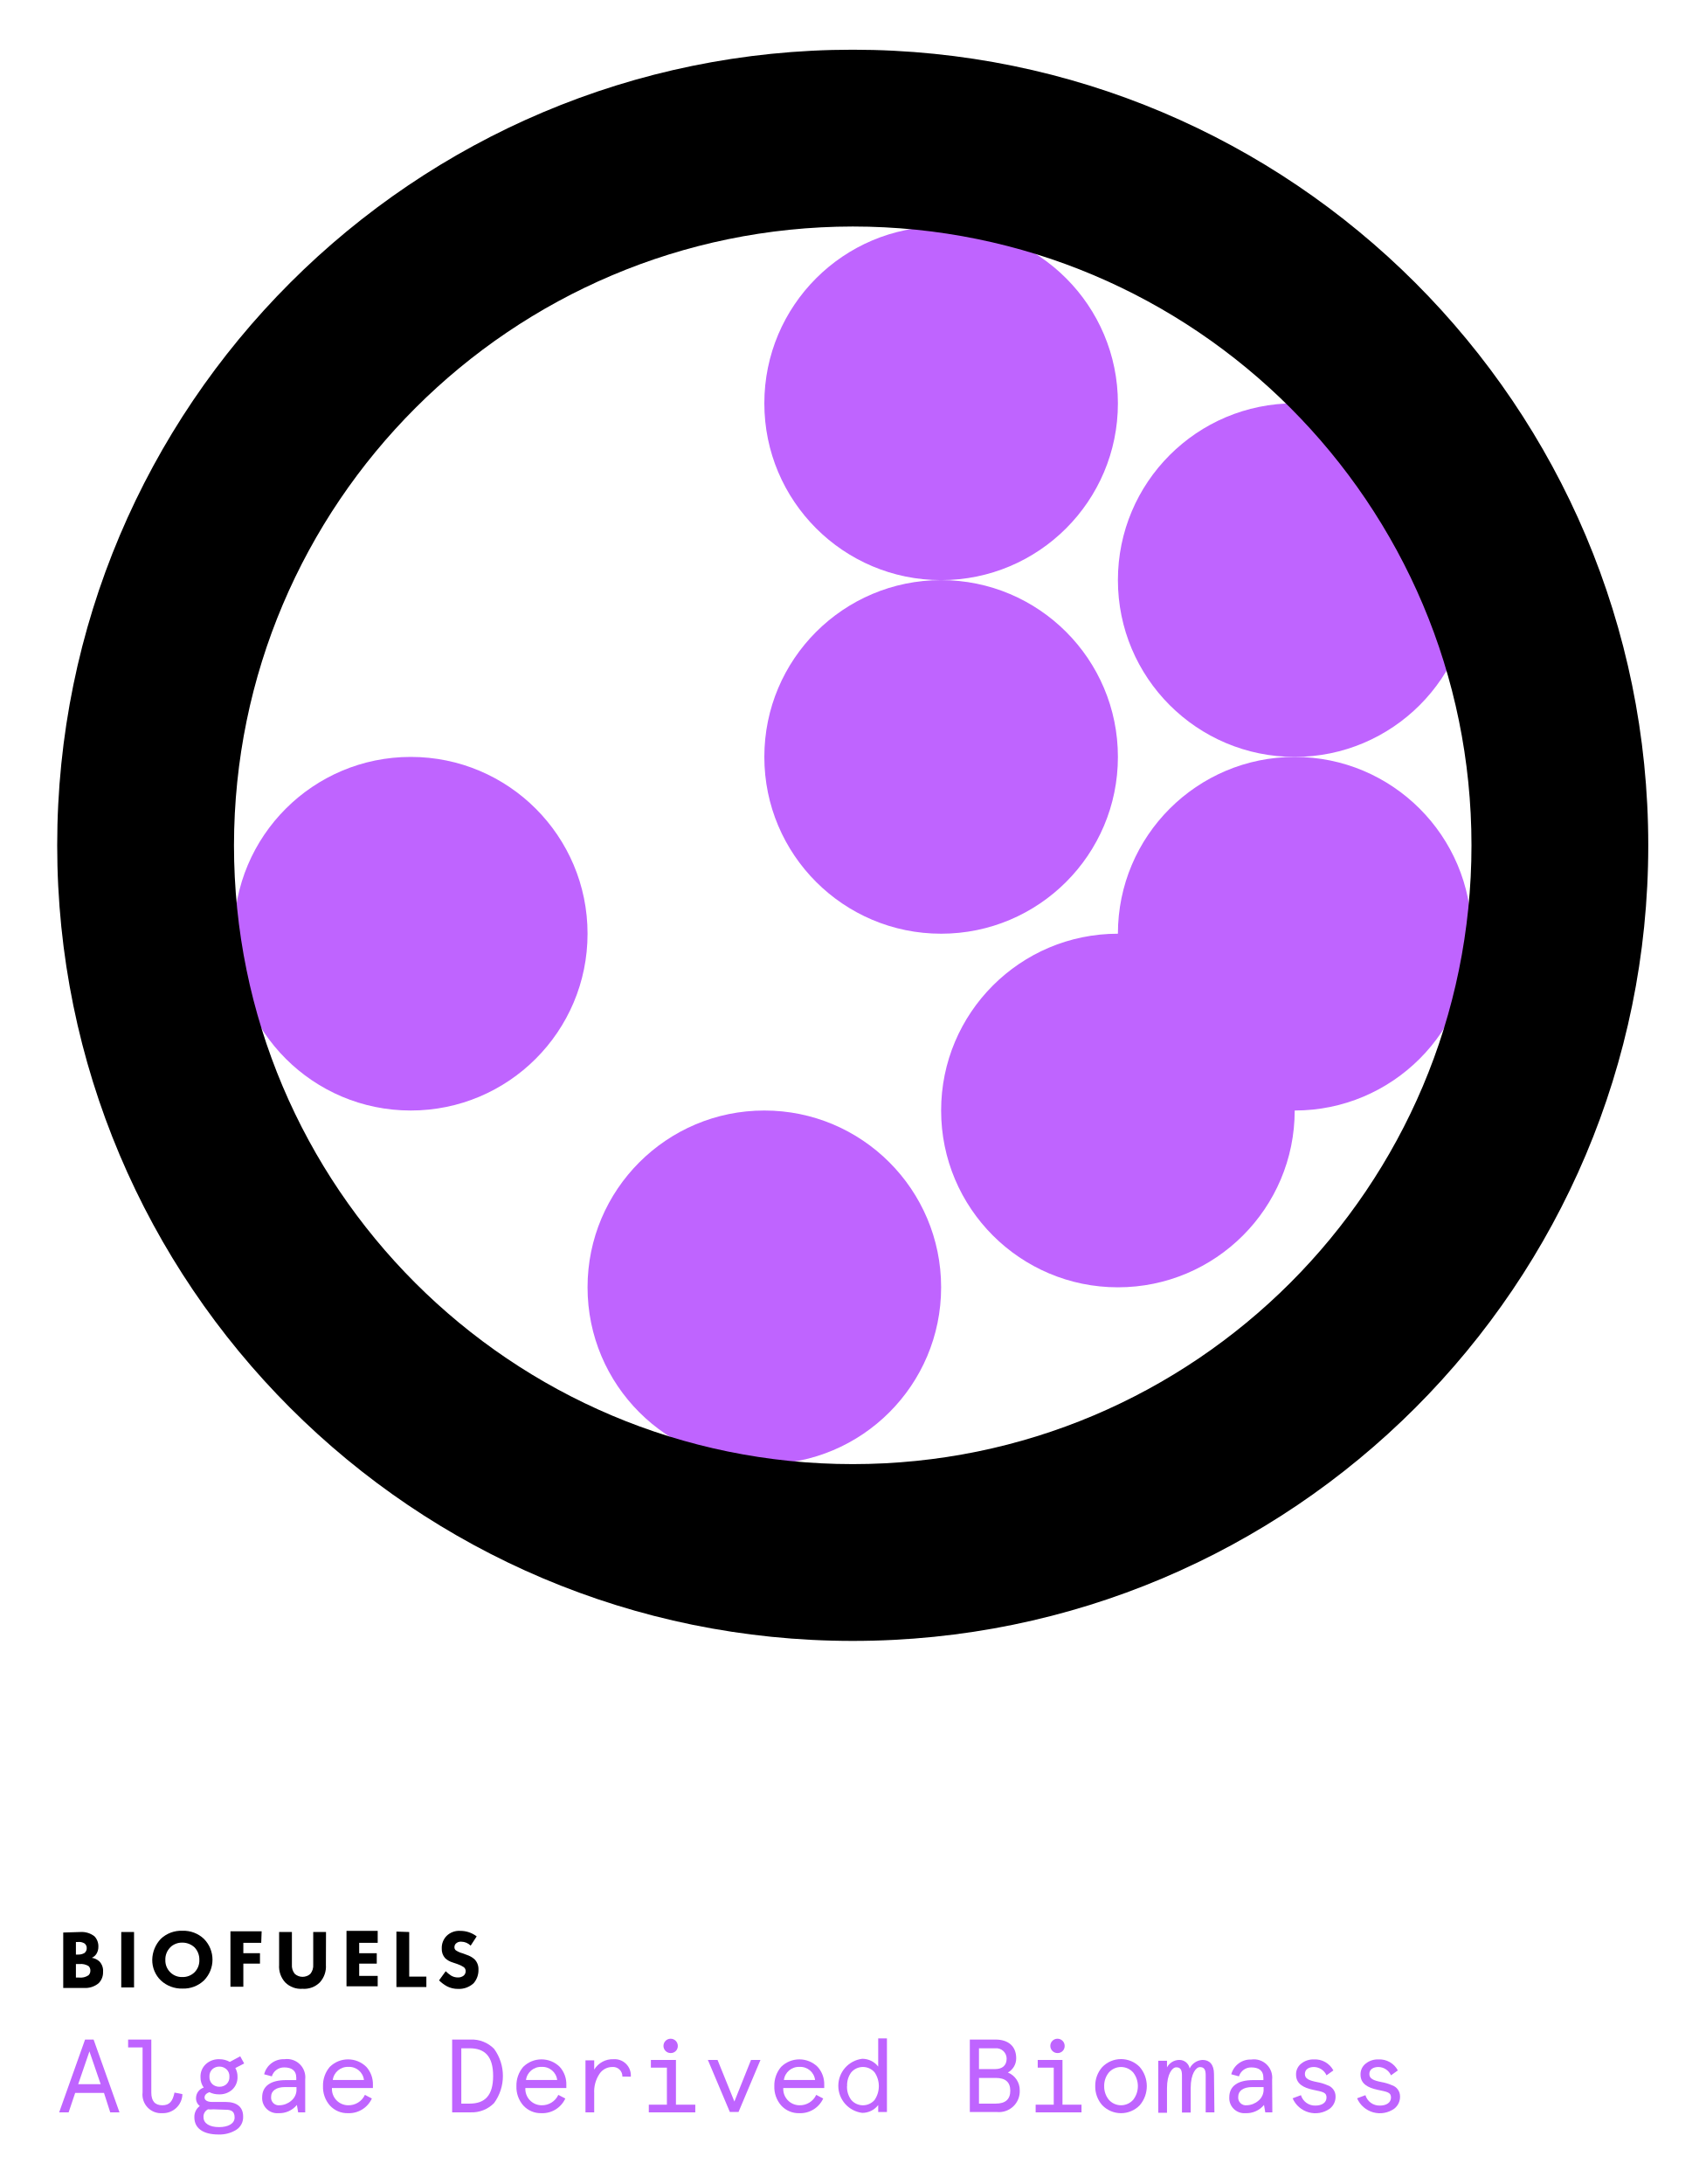
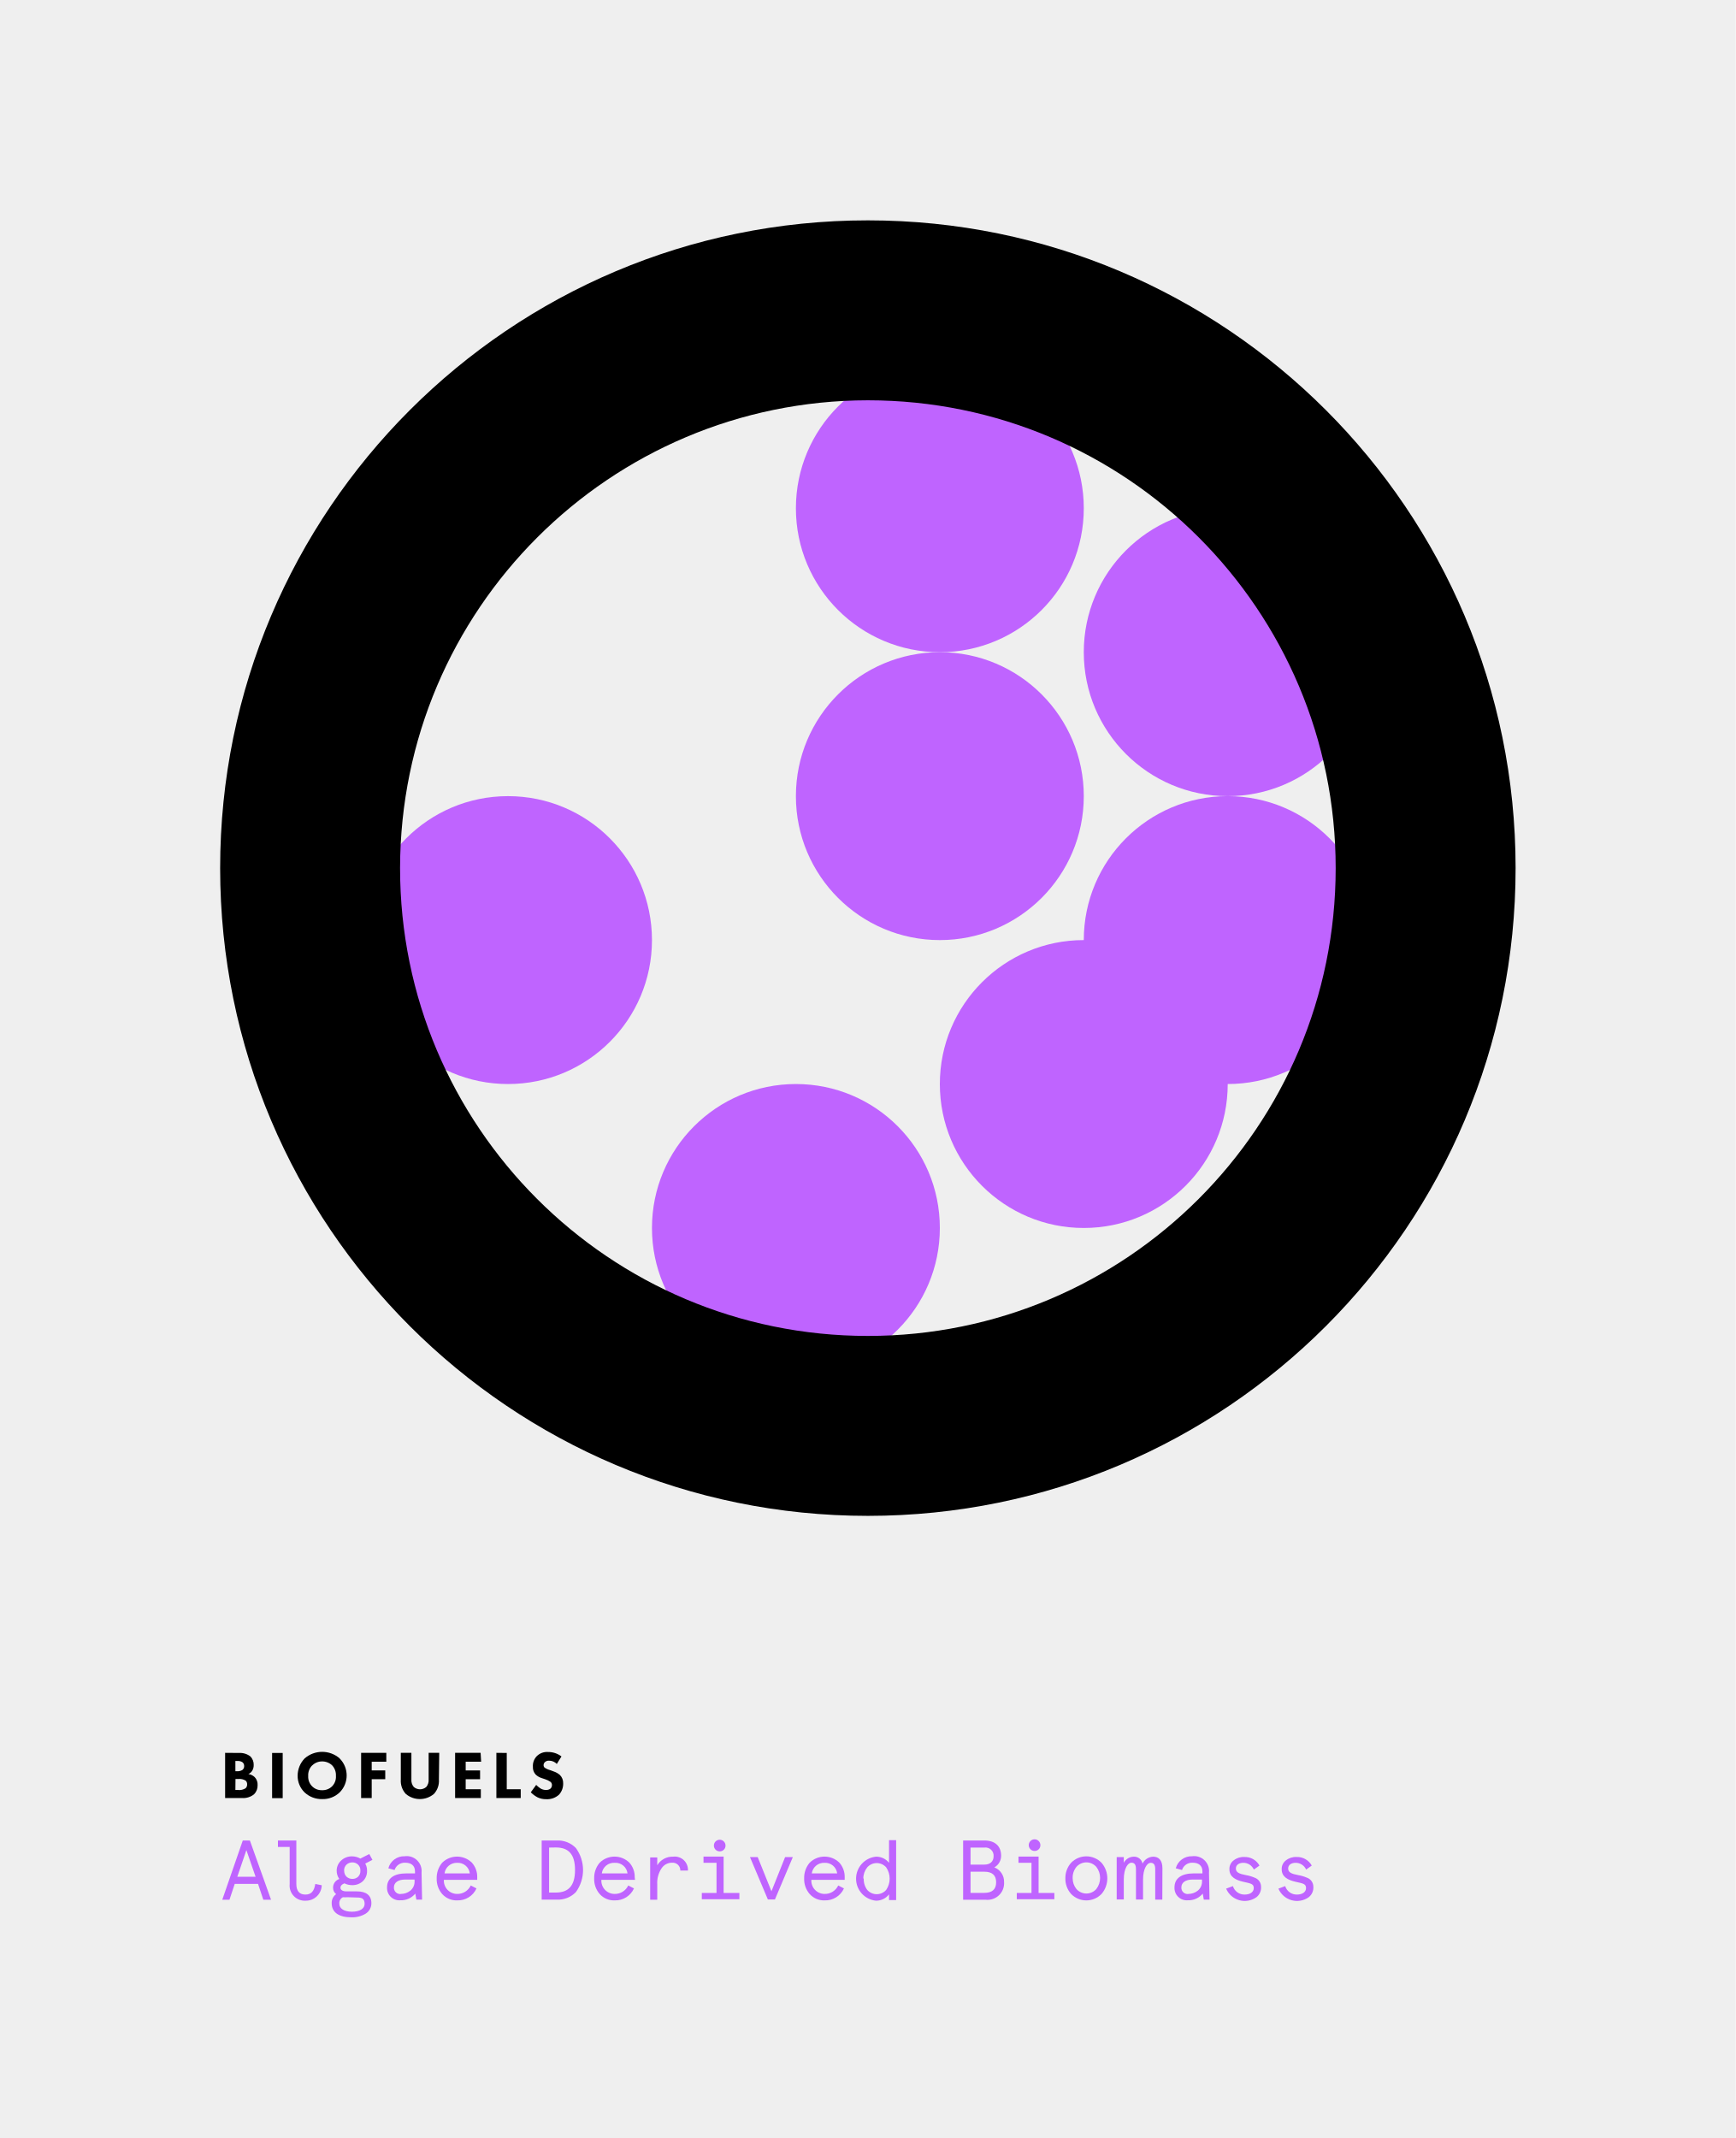
- <svg xmlns="http://www.w3.org/2000/svg" id="Layer_1" data-name="Layer 1" viewBox="0 0 164 210">
+ <svg xmlns="http://www.w3.org/2000/svg" viewBox="0 0 164 202">
  <defs>
-     <style>.cls-1{fill:#bf64ff;}</style>
+     <style>.cls-1{fill:#efefef;}.cls-2{fill:#bf64ff;}</style>
  </defs>
-   <circle class="cls-1" cx="124.5" cy="55.78" r="17" />
-   <circle class="cls-1" cx="90.5" cy="38.78" r="17" />
-   <circle class="cls-1" cx="90.5" cy="72.78" r="17" />
-   <circle class="cls-1" cx="73.5" cy="123.78" r="17" />
-   <circle class="cls-1" cx="39.5" cy="89.78" r="17" />
-   <path class="cls-1" d="M124.5,72.78a17,17,0,0,0-17,17,17,17,0,1,0,17,17,17,17,0,0,0,0-34Z" />
-   <path d="M82,21.78a59.5,59.5,0,1,1-59.5,59.5A59.57,59.57,0,0,1,82,21.78m0-17a76.5,76.5,0,1,0,76.5,76.5A76.5,76.5,0,0,0,82,4.78Z" />
-   <path d="M7.72,185.77a2,2,0,0,1,1.36.41,1.38,1.38,0,0,1,.38,1,1.26,1.26,0,0,1-.18.68,1,1,0,0,1-.45.39,1.38,1.38,0,0,1,.74.36,1.3,1.3,0,0,1,.34,1,1.46,1.46,0,0,1-.42,1.08,2,2,0,0,1-1.41.46h-2v-5.33Zm-.42,2.17h.2a1.15,1.15,0,0,0,.62-.15.57.57,0,0,0,.22-.47.54.54,0,0,0-.21-.45,1,1,0,0,0-.64-.14H7.3Zm0,2.21h.3a1.35,1.35,0,0,0,.91-.22.59.59,0,0,0,.18-.45.57.57,0,0,0-.17-.43,1.38,1.38,0,0,0-.88-.2H7.3Z" />
-   <path d="M12.89,185.77v5.33H11.66v-5.33Z" />
-   <path d="M19.61,186.43a2.84,2.84,0,0,1,0,4,2.85,2.85,0,0,1-2.06.78,2.94,2.94,0,0,1-2.08-.78,2.72,2.72,0,0,1-.83-2,3,3,0,0,1,.82-2,2.86,2.86,0,0,1,2.09-.78A2.85,2.85,0,0,1,19.61,186.43Zm-3.24.82a1.63,1.63,0,0,0-.47,1.21,1.59,1.59,0,0,0,.49,1.2,1.57,1.57,0,0,0,1.14.44,1.61,1.61,0,0,0,1.18-.46,1.6,1.6,0,0,0,.46-1.19,1.68,1.68,0,0,0-.46-1.2,1.71,1.71,0,0,0-1.17-.46A1.63,1.63,0,0,0,16.37,187.24Z" />
-   <path d="M25.12,186.81H23.4v1H25v1H23.4v2.22H22.16v-5.33h3Z" />
-   <path d="M31.34,188.93a2.26,2.26,0,0,1-.59,1.69,2.13,2.13,0,0,1-1.66.61,2.13,2.13,0,0,1-1.66-.61,2.26,2.26,0,0,1-.59-1.69v-3.16h1.23v3.13a1.26,1.26,0,0,0,.28.9,1.13,1.13,0,0,0,1.49,0,1.26,1.26,0,0,0,.28-.9v-3.13h1.23Z" />
-   <path d="M36.32,186.81H34.54v1h1.69v1H34.54v1.18h1.78v1h-3v-5.33h3Z" />
-   <path d="M39.35,185.77v4.29H41v1H38.12v-5.33Z" />
-   <path d="M45.26,187.08a1.3,1.3,0,0,0-.9-.38.67.67,0,0,0-.52.18.48.48,0,0,0-.14.34.37.37,0,0,0,.12.3,2.13,2.13,0,0,0,.67.3l.4.15a2.14,2.14,0,0,1,.73.41,1.33,1.33,0,0,1,.39,1,1.91,1.91,0,0,1-.47,1.32,2.07,2.07,0,0,1-1.51.54A2.26,2.26,0,0,1,43,191a3.39,3.39,0,0,1-.78-.58l.64-.88a3.36,3.36,0,0,0,.5.41,1.24,1.24,0,0,0,.67.19.85.85,0,0,0,.56-.18.55.55,0,0,0,.19-.43.47.47,0,0,0-.18-.38,2.59,2.59,0,0,0-.62-.3l-.44-.15a1.8,1.8,0,0,1-.74-.42,1.31,1.31,0,0,1-.32-.93,1.64,1.64,0,0,1,.46-1.2,1.72,1.72,0,0,1,1.32-.49,2.58,2.58,0,0,1,1.58.53Z" />
-   <path class="cls-1" d="M8.18,196.11H9l2.49,7H10.6L10,201.24H7.23l-.63,1.87H5.69Zm.42,1.14L7.52,200.4H9.68Z" />
-   <path class="cls-1" d="M13.71,196.87H12.32v-.76h2.23v5.1c0,.81.35,1.22,1.06,1.22s1-.41,1.17-1.22l.76.15a1.87,1.87,0,0,1-1.93,1.83,1.79,1.79,0,0,1-1.9-2Z" />
-   <path class="cls-1" d="M19.82,198.45A1.83,1.83,0,0,1,21.1,198a2,2,0,0,1,1,.26l1-.54.38.69-.85.44a1.64,1.64,0,0,1,.21.84,1.61,1.61,0,0,1-.5,1.23,1.8,1.8,0,0,1-1.28.46,2,2,0,0,1-.93-.21c-.31.12-.46.29-.46.52s.24.42.71.42h1.31c1.08,0,1.69.48,1.69,1.39a1.44,1.44,0,0,1-.69,1.31,3.07,3.07,0,0,1-1.67.43c-1.47,0-2.33-.58-2.33-1.66a1.29,1.29,0,0,1,.52-1.08.92.92,0,0,1-.36-.77,1.06,1.06,0,0,1,.74-1,1.66,1.66,0,0,1-.31-1A1.61,1.61,0,0,1,19.82,198.45Zm.7,4.37a2.56,2.56,0,0,1-.52,0,.78.78,0,0,0-.43.76c0,.59.58.95,1.49.95s1.5-.35,1.5-.92-.28-.75-.85-.75Zm-.38-3.14a.94.94,0,0,0,.27.71,1,1,0,0,0,.69.26,1,1,0,0,0,.68-.25.91.91,0,0,0,.28-.72.89.89,0,0,0-.28-.71,1,1,0,0,0-.68-.26,1,1,0,0,0-.69.26A.93.93,0,0,0,20.14,199.68Z" />
-   <path class="cls-1" d="M29.35,203.11h-.68l-.12-.71a2.19,2.19,0,0,1-1.78.79,1.45,1.45,0,0,1-1.56-1.53c0-1.09.85-1.65,2.28-1.65h1v-.22c0-.73-.48-1-1.16-1a1.22,1.22,0,0,0-1.19.86l-.74-.2A1.92,1.92,0,0,1,27.35,198a1.76,1.76,0,0,1,2,1.94Zm-2.45-.68A1.79,1.79,0,0,0,28,202a1.37,1.37,0,0,0,.51-1.16v-.16h-1.1c-.85,0-1.34.36-1.34.93A.74.74,0,0,0,26.9,202.43Z" />
-   <path class="cls-1" d="M35.86,200.77H31.92a1.57,1.57,0,0,0,1.55,1.66,1.73,1.73,0,0,0,1.62-1l.67.35a2.42,2.42,0,0,1-2.29,1.41,2.27,2.27,0,0,1-1.75-.74,2.68,2.68,0,0,1-.66-1.86,2.75,2.75,0,0,1,.65-1.85,2.5,2.5,0,0,1,3.52,0,2.48,2.48,0,0,1,.63,1.73ZM32,200h3a1.43,1.43,0,0,0-1.5-1.26A1.45,1.45,0,0,0,32,200Z" />
-   <path class="cls-1" d="M43.48,196.11h1.77a3,3,0,0,1,2.26.89,4.43,4.43,0,0,1,0,5.22,3,3,0,0,1-2.26.89H43.48Zm.88.84v5.32h.8c1.47,0,2.26-.78,2.26-2.66s-.79-2.66-2.26-2.66Z" />
-   <path class="cls-1" d="M54.46,200.77H50.52a1.57,1.57,0,0,0,1.55,1.66,1.73,1.73,0,0,0,1.62-1l.67.35a2.42,2.42,0,0,1-2.29,1.41,2.27,2.27,0,0,1-1.75-.74,2.68,2.68,0,0,1-.66-1.86,2.75,2.75,0,0,1,.65-1.85,2.5,2.5,0,0,1,3.52,0,2.48,2.48,0,0,1,.63,1.73ZM50.58,200h3a1.43,1.43,0,0,0-1.5-1.26A1.45,1.45,0,0,0,50.58,200Z" />
-   <path class="cls-1" d="M59.85,199.67a.9.9,0,0,0-1-.92,1.47,1.47,0,0,0-1.21.67,3.06,3.06,0,0,0-.5,1.87v1.82h-.84v-5h.84V199A2.08,2.08,0,0,1,59,198a1.56,1.56,0,0,1,1.66,1.68Z" />
-   <path class="cls-1" d="M62.59,198.81v-.74H65v4.3h1.86v.74H62.39v-.74h1.74v-3.56Zm1.9-2.78a.69.69,0,0,1,.69.7.67.67,0,0,1-.69.68.69.69,0,0,1,0-1.38Z" />
-   <path class="cls-1" d="M72.22,198.07h.91l-2.11,5h-.84l-2.11-5H69l1.62,4Z" />
-   <path class="cls-1" d="M79.26,200.77H75.32a1.57,1.57,0,0,0,1.55,1.66,1.73,1.73,0,0,0,1.62-1l.67.35a2.42,2.42,0,0,1-2.29,1.41,2.27,2.27,0,0,1-1.75-.74,2.68,2.68,0,0,1-.66-1.86,2.75,2.75,0,0,1,.65-1.85,2.5,2.5,0,0,1,3.52,0,2.48,2.48,0,0,1,.63,1.73ZM75.38,200h3a1.43,1.43,0,0,0-1.5-1.26A1.45,1.45,0,0,0,75.38,200Z" />
-   <path class="cls-1" d="M84.45,198.71V196h.84v7.08h-.84v-.67a1.92,1.92,0,0,1-1.54.75,2.62,2.62,0,0,1,0-5.2A1.93,1.93,0,0,1,84.45,198.71Zm-3,1.88a2.07,2.07,0,0,0,.41,1.33,1.48,1.48,0,0,0,2.24,0,2.36,2.36,0,0,0,0-2.66,1.48,1.48,0,0,0-2.24,0A2.07,2.07,0,0,0,81.46,200.59Z" />
-   <path class="cls-1" d="M93.26,196.11h2.46c1.25,0,2,.65,2,1.8a1.55,1.55,0,0,1-.8,1.37A1.82,1.82,0,0,1,98.06,201a2,2,0,0,1-2.18,2.08H93.26Zm.88.84v2H95.7c.68,0,1.1-.35,1.1-1a1,1,0,0,0-1.1-1Zm0,2.85v2.47h1.61c.93,0,1.4-.41,1.4-1.24s-.47-1.23-1.4-1.23Z" />
-   <path class="cls-1" d="M99.79,198.81v-.74h2.38v4.3H104v.74H99.59v-.74h1.74v-3.56Zm1.9-2.78a.69.69,0,0,1,.69.7.67.67,0,0,1-.69.68.69.69,0,0,1,0-1.38Z" />
-   <path class="cls-1" d="M105.32,200.59a2.68,2.68,0,0,1,.68-1.84,2.51,2.51,0,0,1,3.6,0,2.83,2.83,0,0,1,0,3.68,2.51,2.51,0,0,1-3.6,0A2.68,2.68,0,0,1,105.32,200.59Zm.86,0a2,2,0,0,0,.44,1.3,1.56,1.56,0,0,0,2.36,0,2.14,2.14,0,0,0,0-2.6,1.56,1.56,0,0,0-2.36,0A2,2,0,0,0,106.18,200.59Z" />
-   <path class="cls-1" d="M116.78,203.11h-.84v-3.58c0-.55-.16-.77-.55-.77s-.89.65-.89,2v2.37h-.84v-3.58c0-.55-.16-.77-.55-.77s-.89.65-.89,2v2.37h-.84v-5h.84v.64a1.34,1.34,0,0,1,1.18-.72,1,1,0,0,1,1,.82,1.45,1.45,0,0,1,1.24-.82c.67,0,1.1.44,1.1,1.36Z" />
-   <path class="cls-1" d="M122.35,203.11h-.68l-.12-.71a2.19,2.19,0,0,1-1.78.79,1.45,1.45,0,0,1-1.56-1.53c0-1.09.85-1.65,2.28-1.65h1v-.22c0-.73-.48-1-1.16-1a1.22,1.22,0,0,0-1.19.86l-.74-.2a1.92,1.92,0,0,1,1.93-1.42,1.76,1.76,0,0,1,2,1.94Zm-2.45-.68A1.79,1.79,0,0,0,121,202a1.37,1.37,0,0,0,.51-1.16v-.16h-1.1c-.85,0-1.34.36-1.34.93A.74.74,0,0,0,119.9,202.43Z" />
-   <path class="cls-1" d="M128.22,199.08l-.66.47a1.35,1.35,0,0,0-1.21-.8c-.48,0-.87.22-.87.67s.37.62,1.17.78a4.48,4.48,0,0,1,1,.3,1.12,1.12,0,0,1,.78,1.07,1.44,1.44,0,0,1-.56,1.19,2.39,2.39,0,0,1-3.57-1l.8-.3a1.41,1.41,0,0,0,1.39,1c.61,0,1.07-.27,1.07-.78s-.38-.54-1.3-.74-1.63-.57-1.63-1.46a1.3,1.3,0,0,1,.5-1.06,1.86,1.86,0,0,1,1.22-.4A2,2,0,0,1,128.22,199.08Z" />
-   <path class="cls-1" d="M134.42,199.08l-.66.47a1.35,1.35,0,0,0-1.21-.8c-.48,0-.87.22-.87.67s.37.62,1.17.78a4.48,4.48,0,0,1,1,.3,1.12,1.12,0,0,1,.78,1.07,1.44,1.44,0,0,1-.56,1.19,2.39,2.39,0,0,1-3.57-1l.8-.3a1.41,1.41,0,0,0,1.39,1c.61,0,1.07-.27,1.07-.78s-.38-.54-1.3-.74-1.63-.57-1.63-1.46a1.3,1.3,0,0,1,.5-1.06,1.86,1.86,0,0,1,1.22-.4A2,2,0,0,1,134.42,199.08Z" />
+   <g id="bg">
+     <rect class="cls-1" width="164" height="202" />
+   </g>
+   <g id="Layer_1" data-name="Layer 1">
+     <circle class="cls-2" cx="116" cy="61.62" r="13.6" />
+     <circle class="cls-2" cx="88.8" cy="48.02" r="13.6" />
+     <circle class="cls-2" cx="88.8" cy="75.22" r="13.6" />
+     <circle class="cls-2" cx="75.2" cy="116.02" r="13.6" />
+     <circle class="cls-2" cx="48" cy="88.82" r="13.6" />
+     <path class="cls-2" d="M116,75.22a13.6,13.6,0,0,0-13.6,13.6,13.6,13.6,0,1,0,13.6,13.6,13.6,13.6,0,1,0,0-27.2Z" />
+     <path d="M82,37.82A44.2,44.2,0,1,1,37.8,82,44.25,44.25,0,0,1,82,37.82m0-17A61.2,61.2,0,1,0,143.2,82,61.2,61.2,0,0,0,82,20.82Z" />
+     <path d="M22.57,165.62a1.62,1.62,0,0,1,1.09.33,1.1,1.1,0,0,1,.31.81,1,1,0,0,1-.14.54.78.78,0,0,1-.36.31,1.11,1.11,0,0,1,.59.29,1,1,0,0,1,.28.76,1.17,1.17,0,0,1-.33.86,1.62,1.62,0,0,1-1.13.36H21.27v-4.27Zm-.33,1.73h.16a.92.92,0,0,0,.5-.12.45.45,0,0,0,.17-.38.44.44,0,0,0-.17-.36.82.82,0,0,0-.51-.11h-.15Zm0,1.77h.24a1.08,1.08,0,0,0,.73-.17.47.47,0,0,0,.14-.36.46.46,0,0,0-.13-.35,1.1,1.1,0,0,0-.7-.16h-.27Z" />
+     <path d="M26.71,165.62v4.27h-1v-4.27Z" />
+     <path d="M32.09,166.14a2.27,2.27,0,0,1,0,3.21,2.28,2.28,0,0,1-1.65.63,2.35,2.35,0,0,1-1.66-.63,2.18,2.18,0,0,1-.66-1.59,2.38,2.38,0,0,1,.66-1.62,2.52,2.52,0,0,1,3.32,0Zm-2.59.65a1.3,1.3,0,0,0-.38,1,1.27,1.27,0,0,0,.39,1,1.26,1.26,0,0,0,.91.35,1.29,1.29,0,0,0,.95-.36,1.28,1.28,0,0,0,.37-1,1.34,1.34,0,0,0-.37-1,1.37,1.37,0,0,0-.94-.36A1.31,1.31,0,0,0,29.5,166.8Z" />
+     <path d="M36.5,166.45H35.12v.82H36.4v.83H35.12v1.78h-1v-4.27H36.5Z" />
+     <path d="M41.47,168.14a1.81,1.81,0,0,1-.47,1.35,2.06,2.06,0,0,1-2.66,0,1.81,1.81,0,0,1-.47-1.35v-2.53h1v2.5a1,1,0,0,0,.22.72.9.9,0,0,0,1.19,0,1,1,0,0,0,.22-.72v-2.5h1Z" />
+     <path d="M45.46,166.45H44v.82h1.36v.83H44v.95h1.43v.83H43v-4.27h2.41Z" />
+     <path d="M47.88,165.62v3.43h1.32v.83H46.9v-4.27Z" />
+     <path d="M52.61,166.66a1,1,0,0,0-.72-.31.53.53,0,0,0-.42.15.38.38,0,0,0-.11.27.3.3,0,0,0,.1.24,1.71,1.71,0,0,0,.54.24l.32.12a1.71,1.71,0,0,1,.58.33,1.06,1.06,0,0,1,.31.79,1.53,1.53,0,0,1-.38,1.06,1.65,1.65,0,0,1-1.21.44,1.81,1.81,0,0,1-.84-.18,2.71,2.71,0,0,1-.63-.47l.51-.7a2.69,2.69,0,0,0,.4.33,1,1,0,0,0,.54.15A.68.68,0,0,0,52,169a.44.44,0,0,0,.15-.35.37.37,0,0,0-.15-.31,2.07,2.07,0,0,0-.5-.24L51.2,168a1.44,1.44,0,0,1-.59-.34,1,1,0,0,1-.26-.74,1.31,1.31,0,0,1,.37-1,1.37,1.37,0,0,1,1.06-.39,2.06,2.06,0,0,1,1.27.42Z" />
+     <path class="cls-2" d="M22.94,173.89h.67l2,5.6h-.73l-.5-1.5H22.18l-.5,1.5H21Zm.34.91-.86,2.52h1.73Z" />
+     <path class="cls-2" d="M27.37,174.5H26.26v-.61H28V178c0,.65.28,1,.85,1s.83-.33.94-1l.61.12a1.5,1.5,0,0,1-1.54,1.46A1.43,1.43,0,0,1,27.37,178Z" />
+     <path class="cls-2" d="M32.26,175.76a1.46,1.46,0,0,1,1-.37,1.58,1.58,0,0,1,.79.21l.84-.43.3.55-.68.35a1.31,1.31,0,0,1,.17.67,1.29,1.29,0,0,1-.4,1,1.44,1.44,0,0,1-1,.37,1.6,1.6,0,0,1-.74-.17c-.25.1-.37.23-.37.42s.19.34.57.34h1c.86,0,1.35.38,1.35,1.11a1.15,1.15,0,0,1-.55,1,2.46,2.46,0,0,1-1.34.34c-1.17,0-1.86-.46-1.86-1.33a1,1,0,0,1,.42-.86.74.74,0,0,1-.29-.62.85.85,0,0,1,.59-.81,1.33,1.33,0,0,1-.25-.82A1.29,1.29,0,0,1,32.26,175.76Zm.56,3.49a2.05,2.05,0,0,1-.42,0,.62.62,0,0,0-.34.61c0,.47.46.76,1.19.76s1.2-.28,1.2-.74-.22-.6-.68-.6Zm-.3-2.51a.75.75,0,0,0,.22.57.8.8,0,0,0,.55.21.76.76,0,0,0,.54-.2.73.73,0,0,0,.22-.58.71.71,0,0,0-.22-.57.77.77,0,0,0-.54-.21.8.8,0,0,0-.55.21A.75.75,0,0,0,32.51,176.74Z" />
+     <path class="cls-2" d="M39.88,179.48h-.54l-.1-.57a1.75,1.75,0,0,1-1.42.63,1.16,1.16,0,0,1-1.25-1.22c0-.87.68-1.32,1.82-1.32h.82v-.18c0-.58-.38-.83-.93-.83a1,1,0,0,0-1,.69l-.59-.16a1.54,1.54,0,0,1,1.54-1.14,1.41,1.41,0,0,1,1.6,1.55Zm-2-.54a1.43,1.43,0,0,0,.88-.3,1.1,1.1,0,0,0,.41-.93v-.13h-.88c-.68,0-1.07.29-1.07.74A.59.59,0,0,0,37.92,178.94Z" />
+     <path class="cls-2" d="M45.09,177.61H41.94a1.25,1.25,0,0,0,1.24,1.33,1.39,1.39,0,0,0,1.3-.8l.54.28a1.93,1.93,0,0,1-1.83,1.13,1.81,1.81,0,0,1-1.4-.59,2.14,2.14,0,0,1-.53-1.49,2.2,2.2,0,0,1,.52-1.48,2,2,0,0,1,2.81,0,2,2,0,0,1,.5,1.38ZM42,177h2.39a1.14,1.14,0,0,0-1.2-1A1.16,1.16,0,0,0,42,177Z" />
+     <path class="cls-2" d="M51.18,173.89H52.6a2.37,2.37,0,0,1,1.81.71,3.54,3.54,0,0,1,0,4.17,2.37,2.37,0,0,1-1.81.71H51.18Zm.7.67v4.25h.64c1.17,0,1.81-.62,1.81-2.13s-.63-2.13-1.81-2.13Z" />
+     <path class="cls-2" d="M60,177.61H56.82a1.25,1.25,0,0,0,1.24,1.33,1.39,1.39,0,0,0,1.3-.8l.54.28a1.93,1.93,0,0,1-1.83,1.13,1.81,1.81,0,0,1-1.4-.59,2.14,2.14,0,0,1-.53-1.49,2.2,2.2,0,0,1,.52-1.48,2,2,0,0,1,2.81,0,2,2,0,0,1,.5,1.38Zm-3.1-.61h2.39a1.14,1.14,0,0,0-1.2-1A1.16,1.16,0,0,0,56.86,177Z" />
+     <path class="cls-2" d="M64.28,176.73a.72.72,0,0,0-.78-.74,1.17,1.17,0,0,0-1,.54,2.45,2.45,0,0,0-.4,1.5v1.46h-.67v-4h.67v.74a1.67,1.67,0,0,1,1.49-.81A1.25,1.25,0,0,1,65,176.73Z" />
+     <path class="cls-2" d="M66.47,176v-.59h1.9v3.44h1.49v.59H66.31v-.59H67.7V176ZM68,173.82a.55.55,0,0,1,.55.56.54.54,0,0,1-.55.54.55.55,0,0,1,0-1.1Z" />
+     <path class="cls-2" d="M74.18,175.46h.73l-1.69,4h-.67l-1.69-4h.73l1.3,3.23Z" />
+     <path class="cls-2" d="M79.81,177.61H76.66a1.25,1.25,0,0,0,1.24,1.33,1.39,1.39,0,0,0,1.3-.8l.54.28a1.93,1.93,0,0,1-1.83,1.13,1.81,1.81,0,0,1-1.4-.59,2.14,2.14,0,0,1-.53-1.49,2.2,2.2,0,0,1,.52-1.48,2,2,0,0,1,2.81,0,2,2,0,0,1,.5,1.38ZM76.7,177H79.1a1.14,1.14,0,0,0-1.2-1A1.16,1.16,0,0,0,76.7,177Z" />
+     <path class="cls-2" d="M84,176v-2.14h.67v5.66H84v-.54a1.54,1.54,0,0,1-1.23.6,2.09,2.09,0,0,1,0-4.16A1.54,1.54,0,0,1,84,176Zm-2.39,1.5a1.66,1.66,0,0,0,.33,1.06,1.19,1.19,0,0,0,1.79,0,1.89,1.89,0,0,0,0-2.13,1.19,1.19,0,0,0-1.79,0A1.66,1.66,0,0,0,81.57,177.47Z" />
+     <path class="cls-2" d="M91,173.89h2c1,0,1.59.52,1.59,1.44a1.24,1.24,0,0,1-.64,1.1,1.45,1.45,0,0,1,.92,1.4,1.57,1.57,0,0,1-1.74,1.66H91Zm.7.67v1.61H93c.54,0,.88-.28.88-.8a.77.77,0,0,0-.88-.81Zm0,2.28v2H93c.74,0,1.12-.33,1.12-1s-.38-1-1.12-1Z" />
+     <path class="cls-2" d="M96.23,176v-.59h1.9v3.44h1.49v.59H96.07v-.59h1.39V176Zm1.52-2.22a.55.55,0,0,1,.55.56.54.54,0,0,1-.55.54.55.55,0,0,1,0-1.1Z" />
+     <path class="cls-2" d="M100.66,177.47a2.15,2.15,0,0,1,.54-1.47,2,2,0,0,1,2.88,0,2.26,2.26,0,0,1,0,2.94,2,2,0,0,1-2.88,0A2.15,2.15,0,0,1,100.66,177.47Zm.69,0a1.6,1.6,0,0,0,.35,1,1.25,1.25,0,0,0,1.89,0,1.71,1.71,0,0,0,0-2.08,1.25,1.25,0,0,0-1.89,0A1.6,1.6,0,0,0,101.35,177.47Z" />
+     <path class="cls-2" d="M109.82,179.48h-.67v-2.86c0-.44-.13-.62-.44-.62s-.71.52-.71,1.58v1.89h-.67v-2.86c0-.44-.13-.62-.44-.62s-.71.52-.71,1.58v1.89h-.67v-4h.67V176a1.08,1.08,0,0,1,.94-.58.8.8,0,0,1,.83.66,1.16,1.16,0,0,1,1-.66c.54,0,.88.35.88,1.09Z" />
+     <path class="cls-2" d="M114.28,179.48h-.54l-.1-.57a1.75,1.75,0,0,1-1.42.63,1.16,1.16,0,0,1-1.25-1.22c0-.87.68-1.32,1.82-1.32h.82v-.18c0-.58-.38-.83-.93-.83a1,1,0,0,0-1,.69l-.59-.16a1.54,1.54,0,0,1,1.54-1.14,1.41,1.41,0,0,1,1.6,1.55Zm-2-.54a1.43,1.43,0,0,0,.88-.3,1.1,1.1,0,0,0,.41-.93v-.13h-.88c-.68,0-1.07.29-1.07.74A.59.59,0,0,0,112.32,178.94Z" />
+     <path class="cls-2" d="M119,176.26l-.53.38a1.08,1.08,0,0,0-1-.64c-.38,0-.7.18-.7.54s.3.5.94.62a3.59,3.59,0,0,1,.82.24.9.9,0,0,1,.62.86,1.15,1.15,0,0,1-.45,1,1.91,1.91,0,0,1-2.85-.82l.64-.24a1.13,1.13,0,0,0,1.11.8c.49,0,.86-.22.86-.62s-.3-.43-1-.59-1.3-.46-1.3-1.17a1,1,0,0,1,.4-.85,1.49,1.49,0,0,1,1-.32A1.57,1.57,0,0,1,119,176.26Z" />
+     <path class="cls-2" d="M123.94,176.26l-.53.38a1.08,1.08,0,0,0-1-.64c-.38,0-.7.18-.7.54s.3.5.94.62a3.59,3.59,0,0,1,.82.24.9.9,0,0,1,.62.86,1.15,1.15,0,0,1-.45,1,1.91,1.91,0,0,1-2.85-.82l.64-.24a1.13,1.13,0,0,0,1.11.8c.49,0,.86-.22.86-.62s-.3-.43-1-.59-1.3-.46-1.3-1.17a1,1,0,0,1,.4-.85,1.49,1.49,0,0,1,1-.32A1.57,1.57,0,0,1,123.94,176.26Z" />
+   </g>
</svg>
